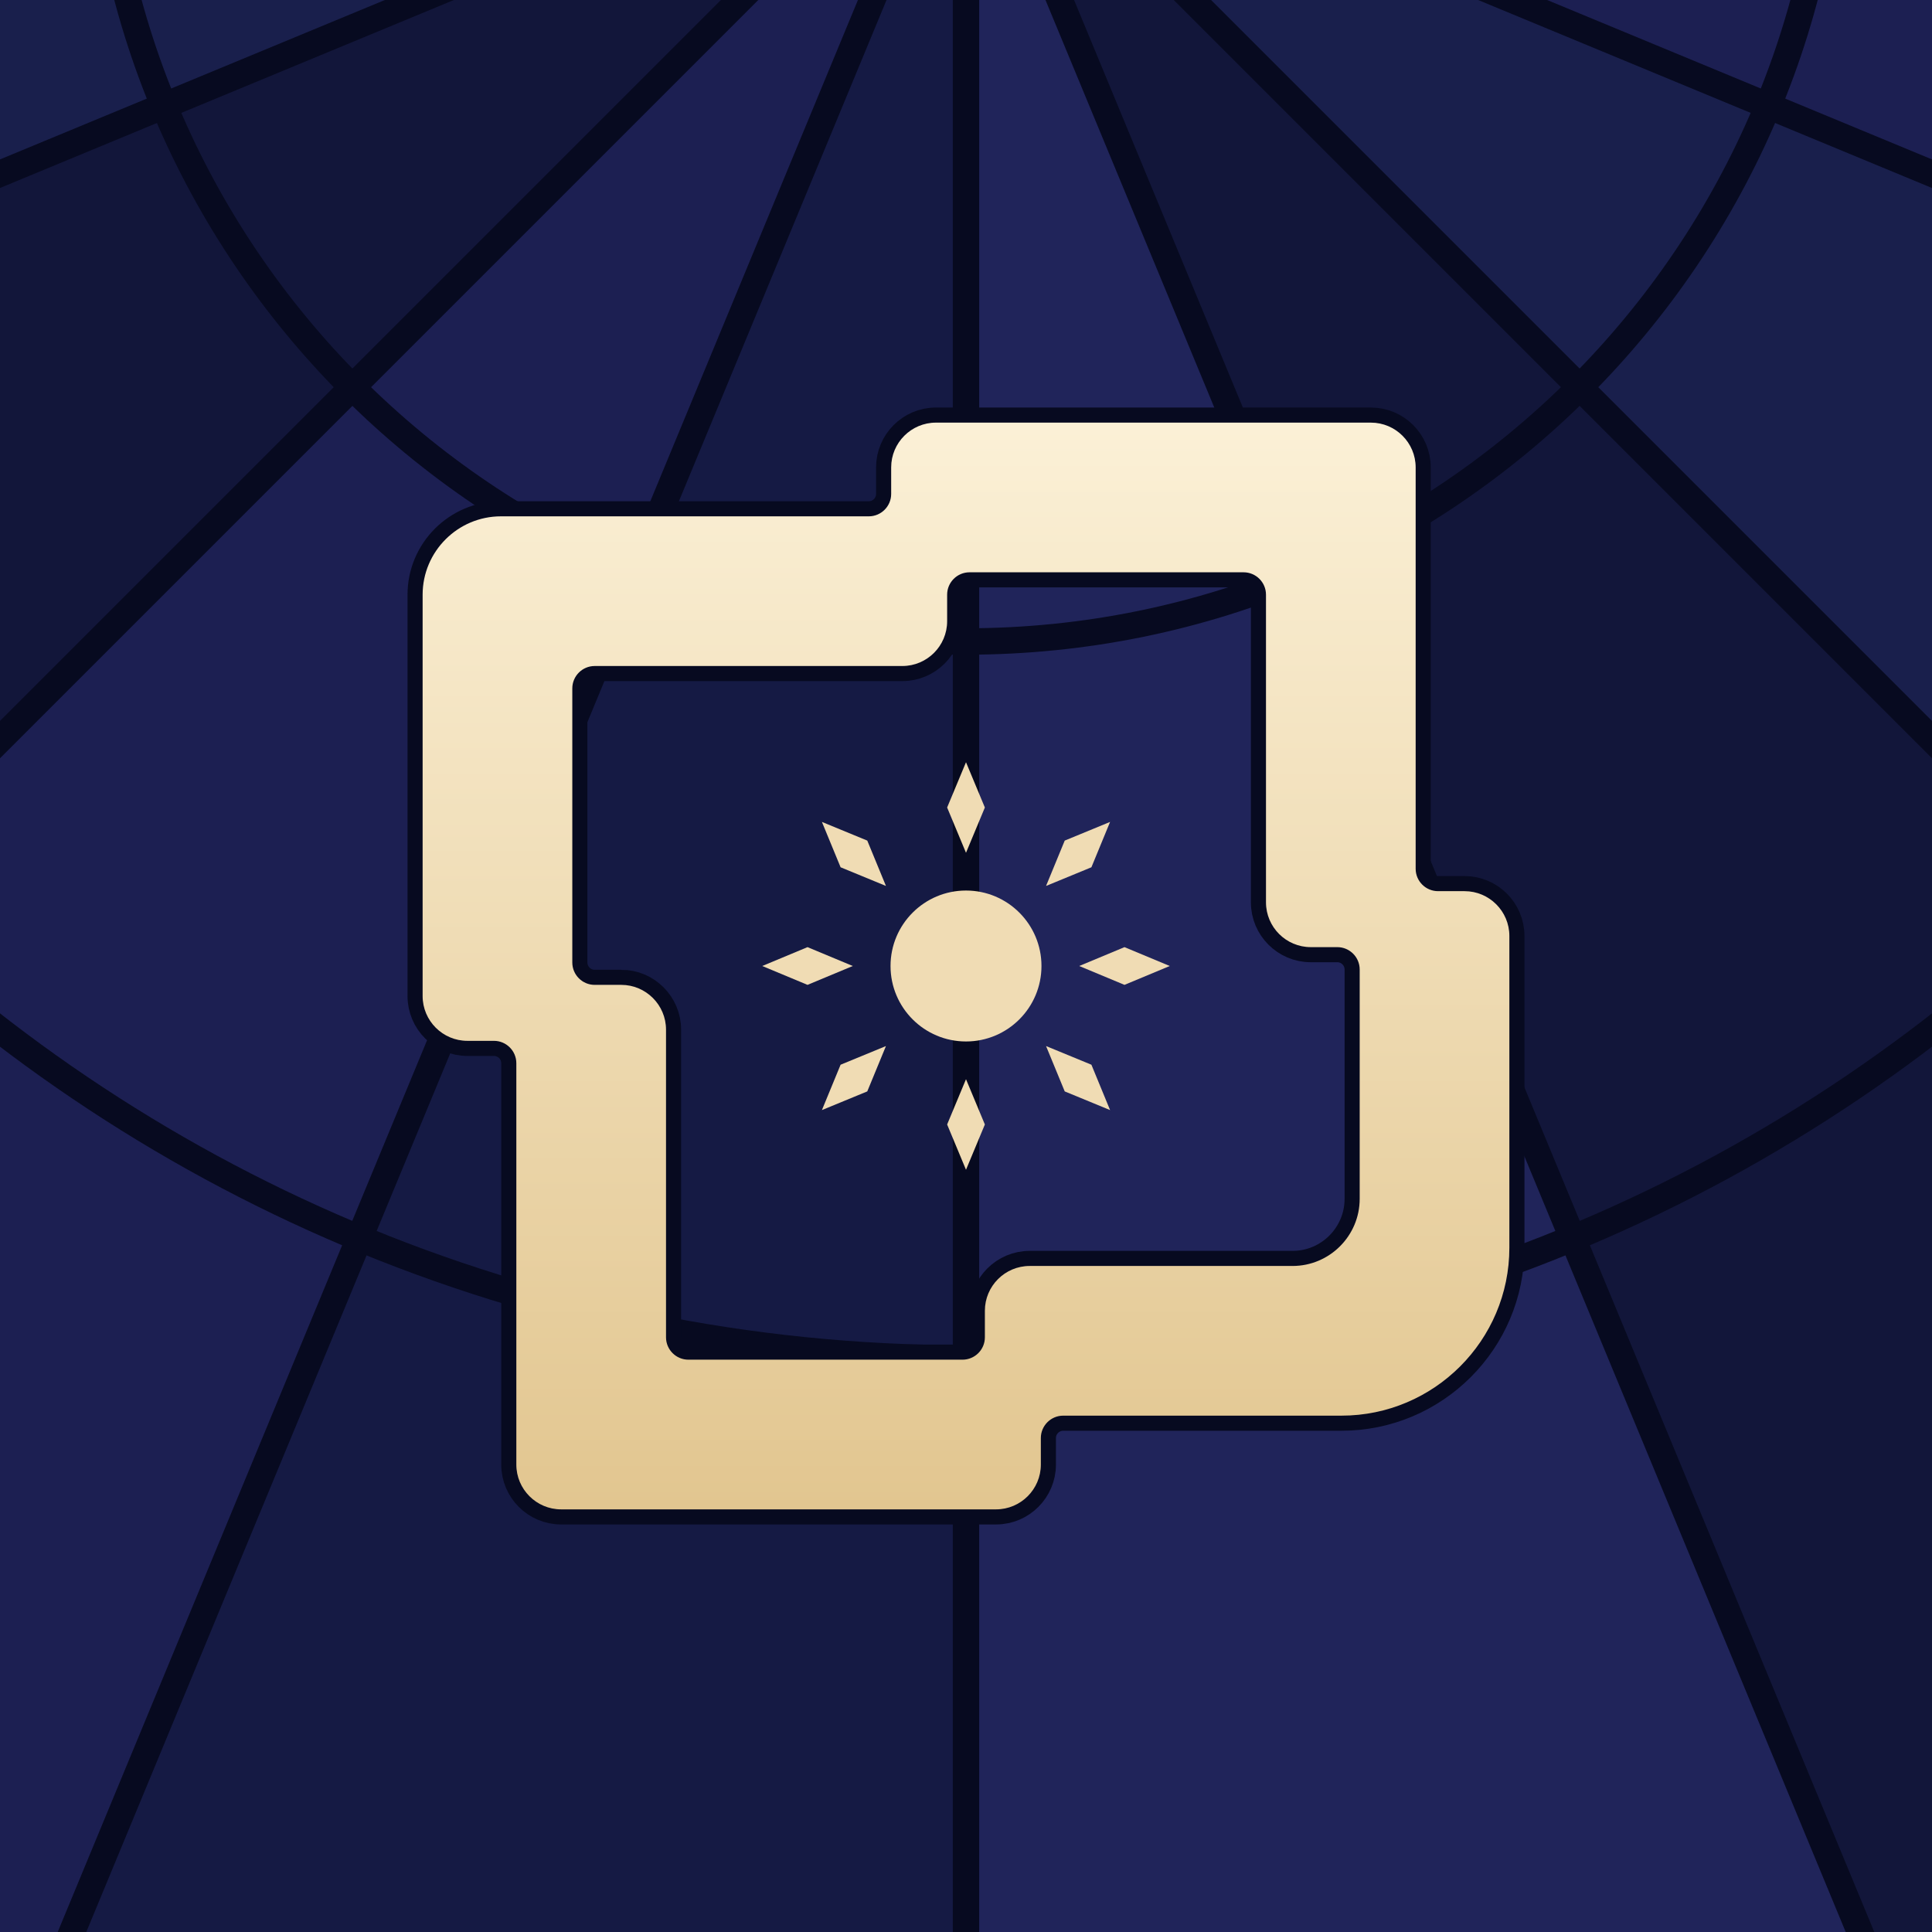
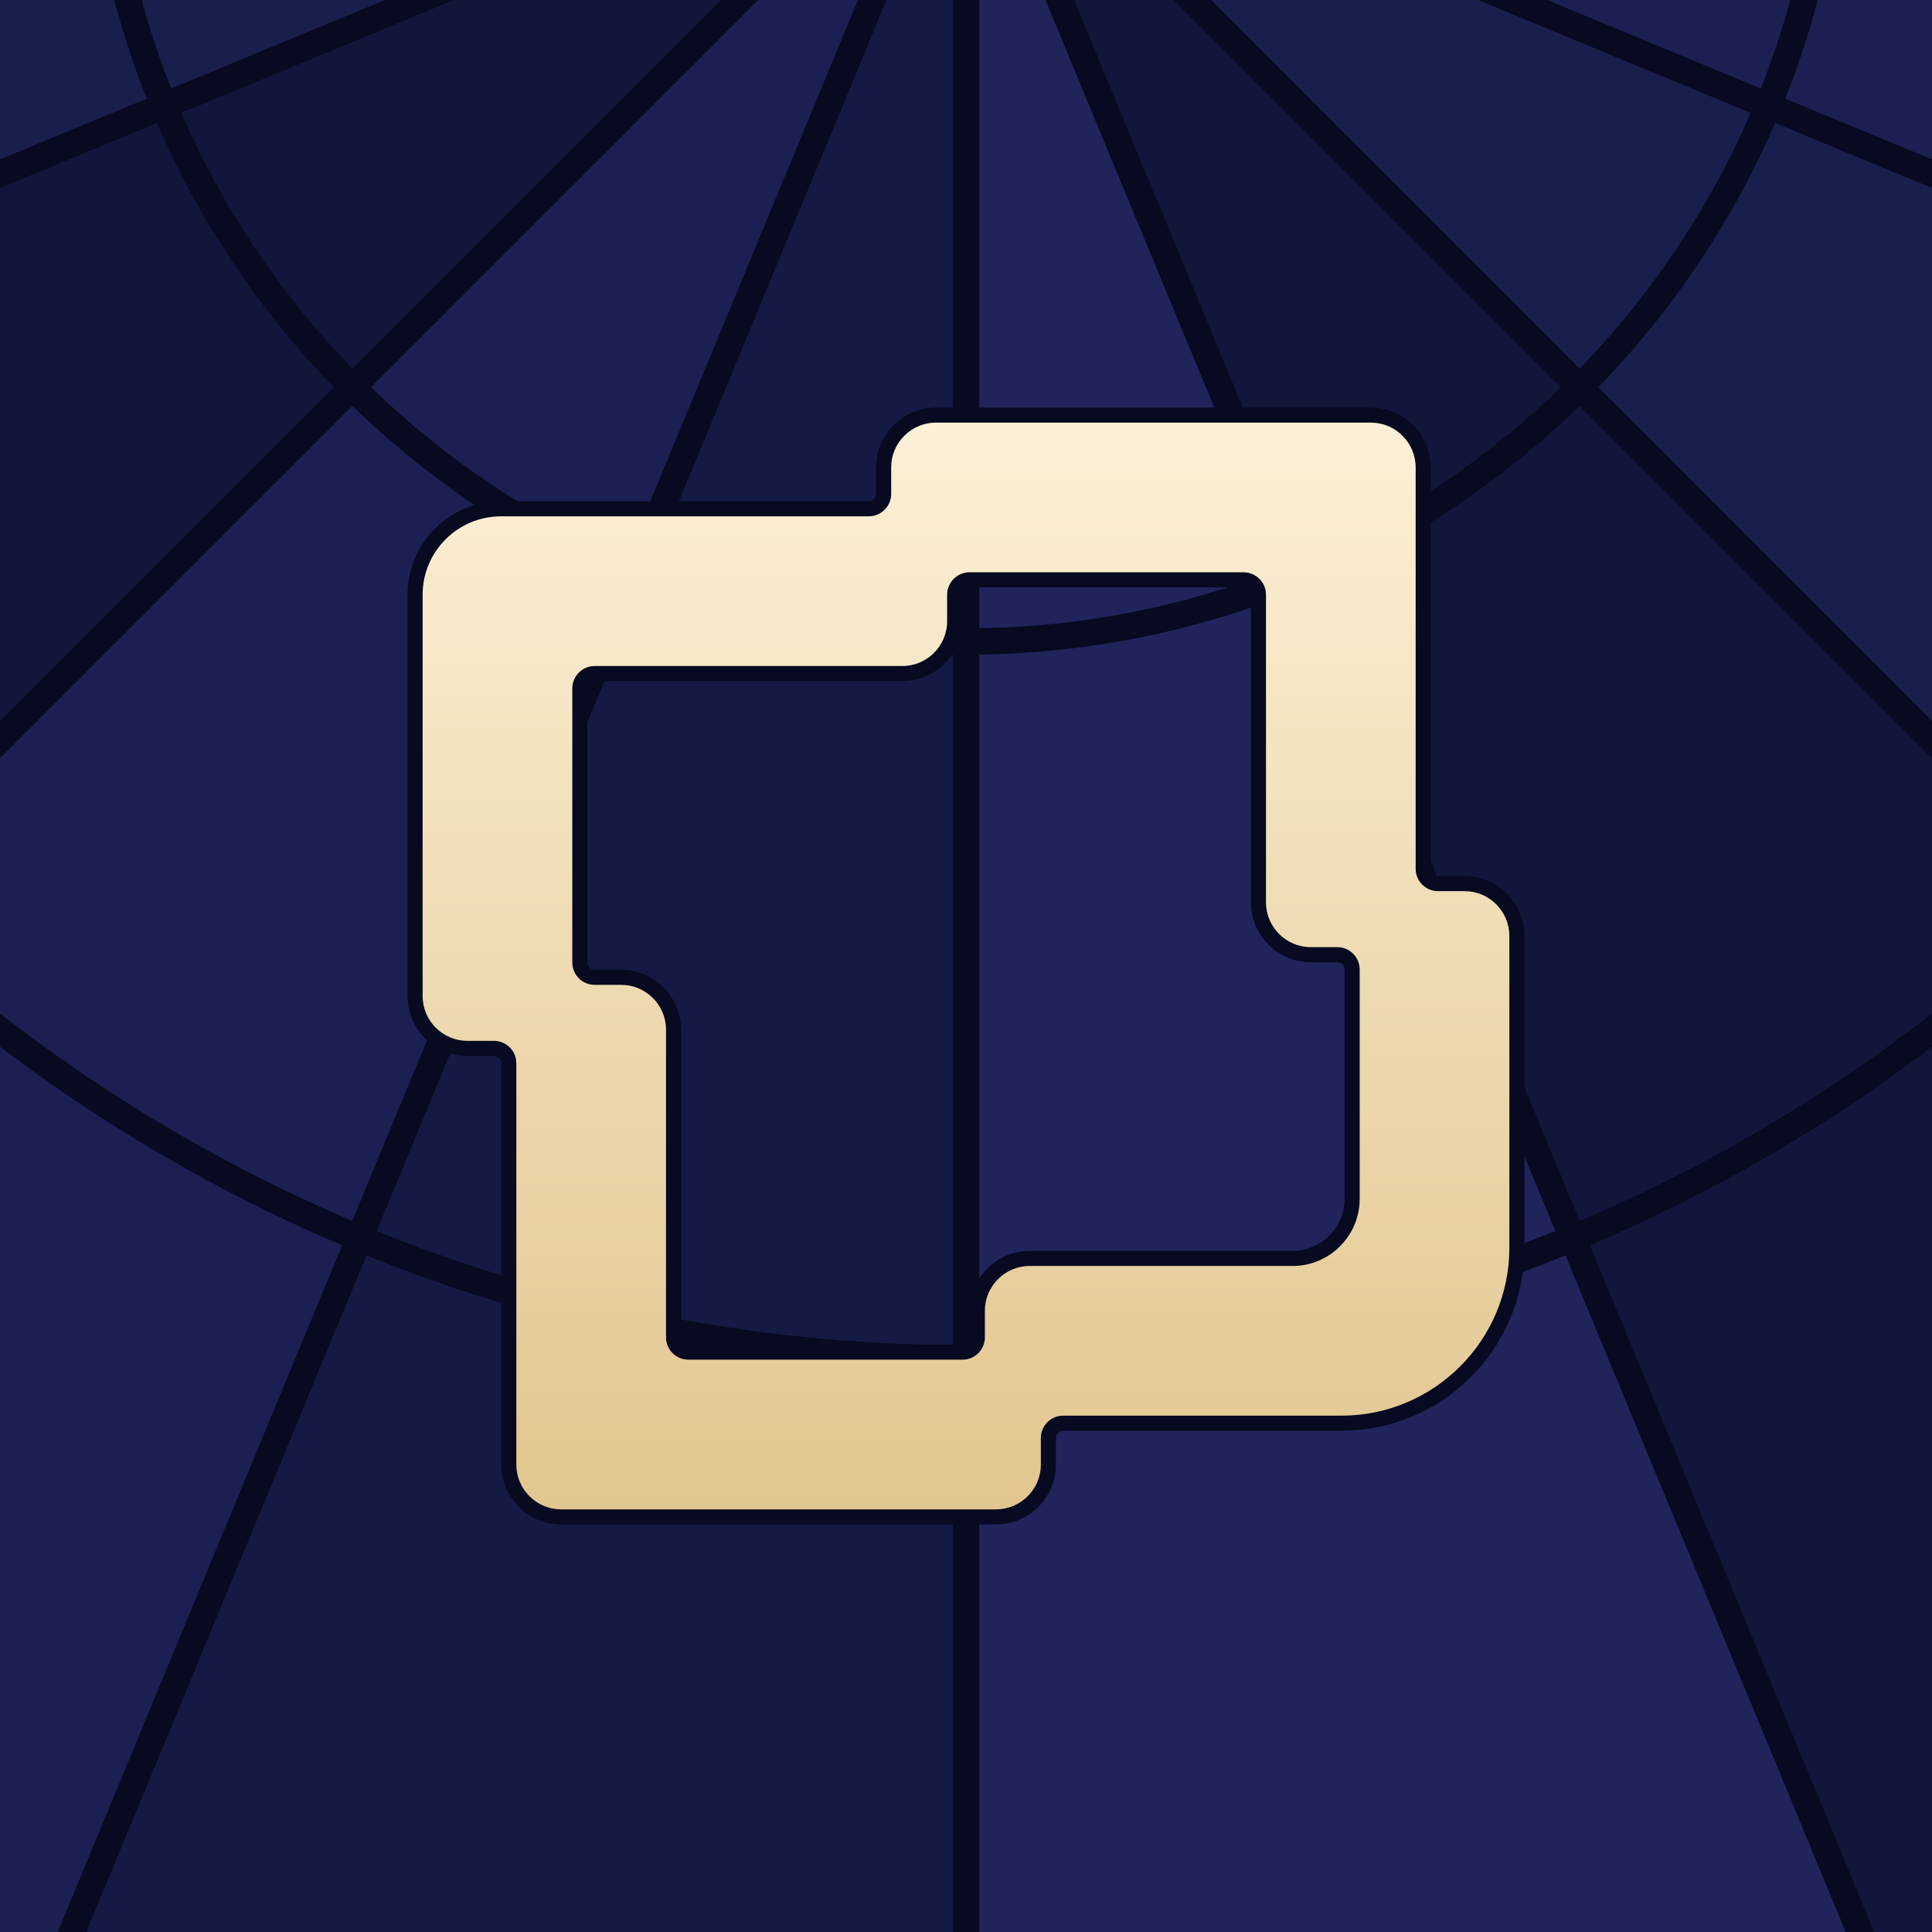
<svg xmlns="http://www.w3.org/2000/svg" viewBox="0 0 512 512" width="512" height="512">
  <defs>
    <path id="cenit-iso" d="M224.919,110.004h-5.319c-2.476,0-4.487-2.011-4.487-4.487V25.081c0-4.947-4.027-8.973-8.973-8.973h-87.162c-4.947,0-8.973,4.027-8.973,8.973v5.319c0,2.476-2.011,4.487-4.487,4.487H31.811c-8.658,0-15.703,7.046-15.703,15.703v80.436c0,4.947,4.027,8.973,8.973,8.973h5.319c2.476,0,4.487,2.011,4.487,4.487v80.432c0,4.947,4.027,8.973,8.973,8.973h87.166c4.947,0,8.973-4.027,8.973-8.973v-5.319c0-2.476,2.011-4.487,4.487-4.487h55.755c18.556,0,33.65-15.094,33.65-33.65v-62.485c0-4.947-4.027-8.973-8.973-8.973ZM55.91,128.783h-5.319c-2.476,0-4.487-2.011-4.487-4.487v-54.927c0-2.476,2.011-4.487,4.487-4.487h61.657c4.947,0,8.973-4.027,8.973-8.973v-5.319c0-2.476,2.011-4.487,4.487-4.487h54.923c2.476,0,4.487,2.011,4.487,4.487v61.657c0,4.947,4.027,8.973,8.973,8.973h5.319c2.476,0,4.487,2.011,4.487,4.487v45.949c0,7.422-6.038,13.46-13.46,13.46h-52.679c-4.947,0-8.973,4.027-8.973,8.973v5.319c0,2.476-2.011,4.487-4.487,4.487h-54.927c-2.476,0-4.487-2.011-4.487-4.487v-61.653c0-4.947-4.027-8.973-8.973-8.973Z" transform="translate(90.699 90.699) scale(1.3224)" fill-rule="evenodd" />
    <linearGradient id="cenit-ar" x1="0" y1="0" x2="0" y2="1">
      <stop offset="0" stop-color="#fbf0d6" />
      <stop offset="1" stop-color="#e2c690" />
    </linearGradient>
  </defs>
  <rect width="512" height="512" fill="#0c1030" />
  <path d="M256 -60L-644.0 -60.0L-575.5 284.4Z" fill="#191f4c" />
  <path d="M256 -60L-575.5 284.4L-380.4 576.4Z" fill="#12163a" />
  <path d="M256 -60L-380.4 576.4L-88.4 771.5Z" fill="#1c1f52" />
  <path d="M256 -60L-88.4 771.5L256.0 840.0Z" fill="#151a44" />
  <path d="M256 -60L256.0 840.0L600.4 771.5Z" fill="#20245a" />
  <path d="M256 -60L600.4 771.5L892.4 576.4Z" fill="#12163a" />
  <path d="M256 -60L892.4 576.4L1087.5 284.4Z" fill="#191f4c" />
  <path d="M256 -60L1087.5 284.4L1156.0 -60.0Z" fill="#1c1f52" />
  <g stroke="#070a20" stroke-width="7" fill="none">
    <line x1="256" y1="-60" x2="-644.0" y2="-60.0" />
    <line x1="256" y1="-60" x2="-575.5" y2="284.4" />
    <line x1="256" y1="-60" x2="-380.4" y2="576.4" />
    <line x1="256" y1="-60" x2="-88.4" y2="771.5" />
    <line x1="256" y1="-60" x2="256.0" y2="840.0" />
    <line x1="256" y1="-60" x2="600.4" y2="771.5" />
    <line x1="256" y1="-60" x2="892.4" y2="576.4" />
    <line x1="256" y1="-60" x2="1087.5" y2="284.4" />
    <line x1="256" y1="-60" x2="1156.0" y2="-60.0" />
    <circle cx="256" cy="-60" r="230" />
    <circle cx="256" cy="-60" r="420" />
  </g>
  <use href="#cenit-iso" fill="url(#cenit-ar)" stroke="#070a20" stroke-width="6.05" paint-order="stroke" />
-   <g transform="translate(256 256)">
-     <circle r="20" fill="#f0dcb4" />
-     <path d="M0 -30L5 -42L0 -54L-5 -42Z" fill="#f0dcb4" transform="rotate(0)" />
-     <path d="M0 -30L5 -42L0 -54L-5 -42Z" fill="#f0dcb4" transform="rotate(45)" />
-     <path d="M0 -30L5 -42L0 -54L-5 -42Z" fill="#f0dcb4" transform="rotate(90)" />
-     <path d="M0 -30L5 -42L0 -54L-5 -42Z" fill="#f0dcb4" transform="rotate(135)" />
-     <path d="M0 -30L5 -42L0 -54L-5 -42Z" fill="#f0dcb4" transform="rotate(180)" />
-     <path d="M0 -30L5 -42L0 -54L-5 -42Z" fill="#f0dcb4" transform="rotate(225)" />
-     <path d="M0 -30L5 -42L0 -54L-5 -42Z" fill="#f0dcb4" transform="rotate(270)" />
-     <path d="M0 -30L5 -42L0 -54L-5 -42Z" fill="#f0dcb4" transform="rotate(315)" />
-   </g>
</svg>
